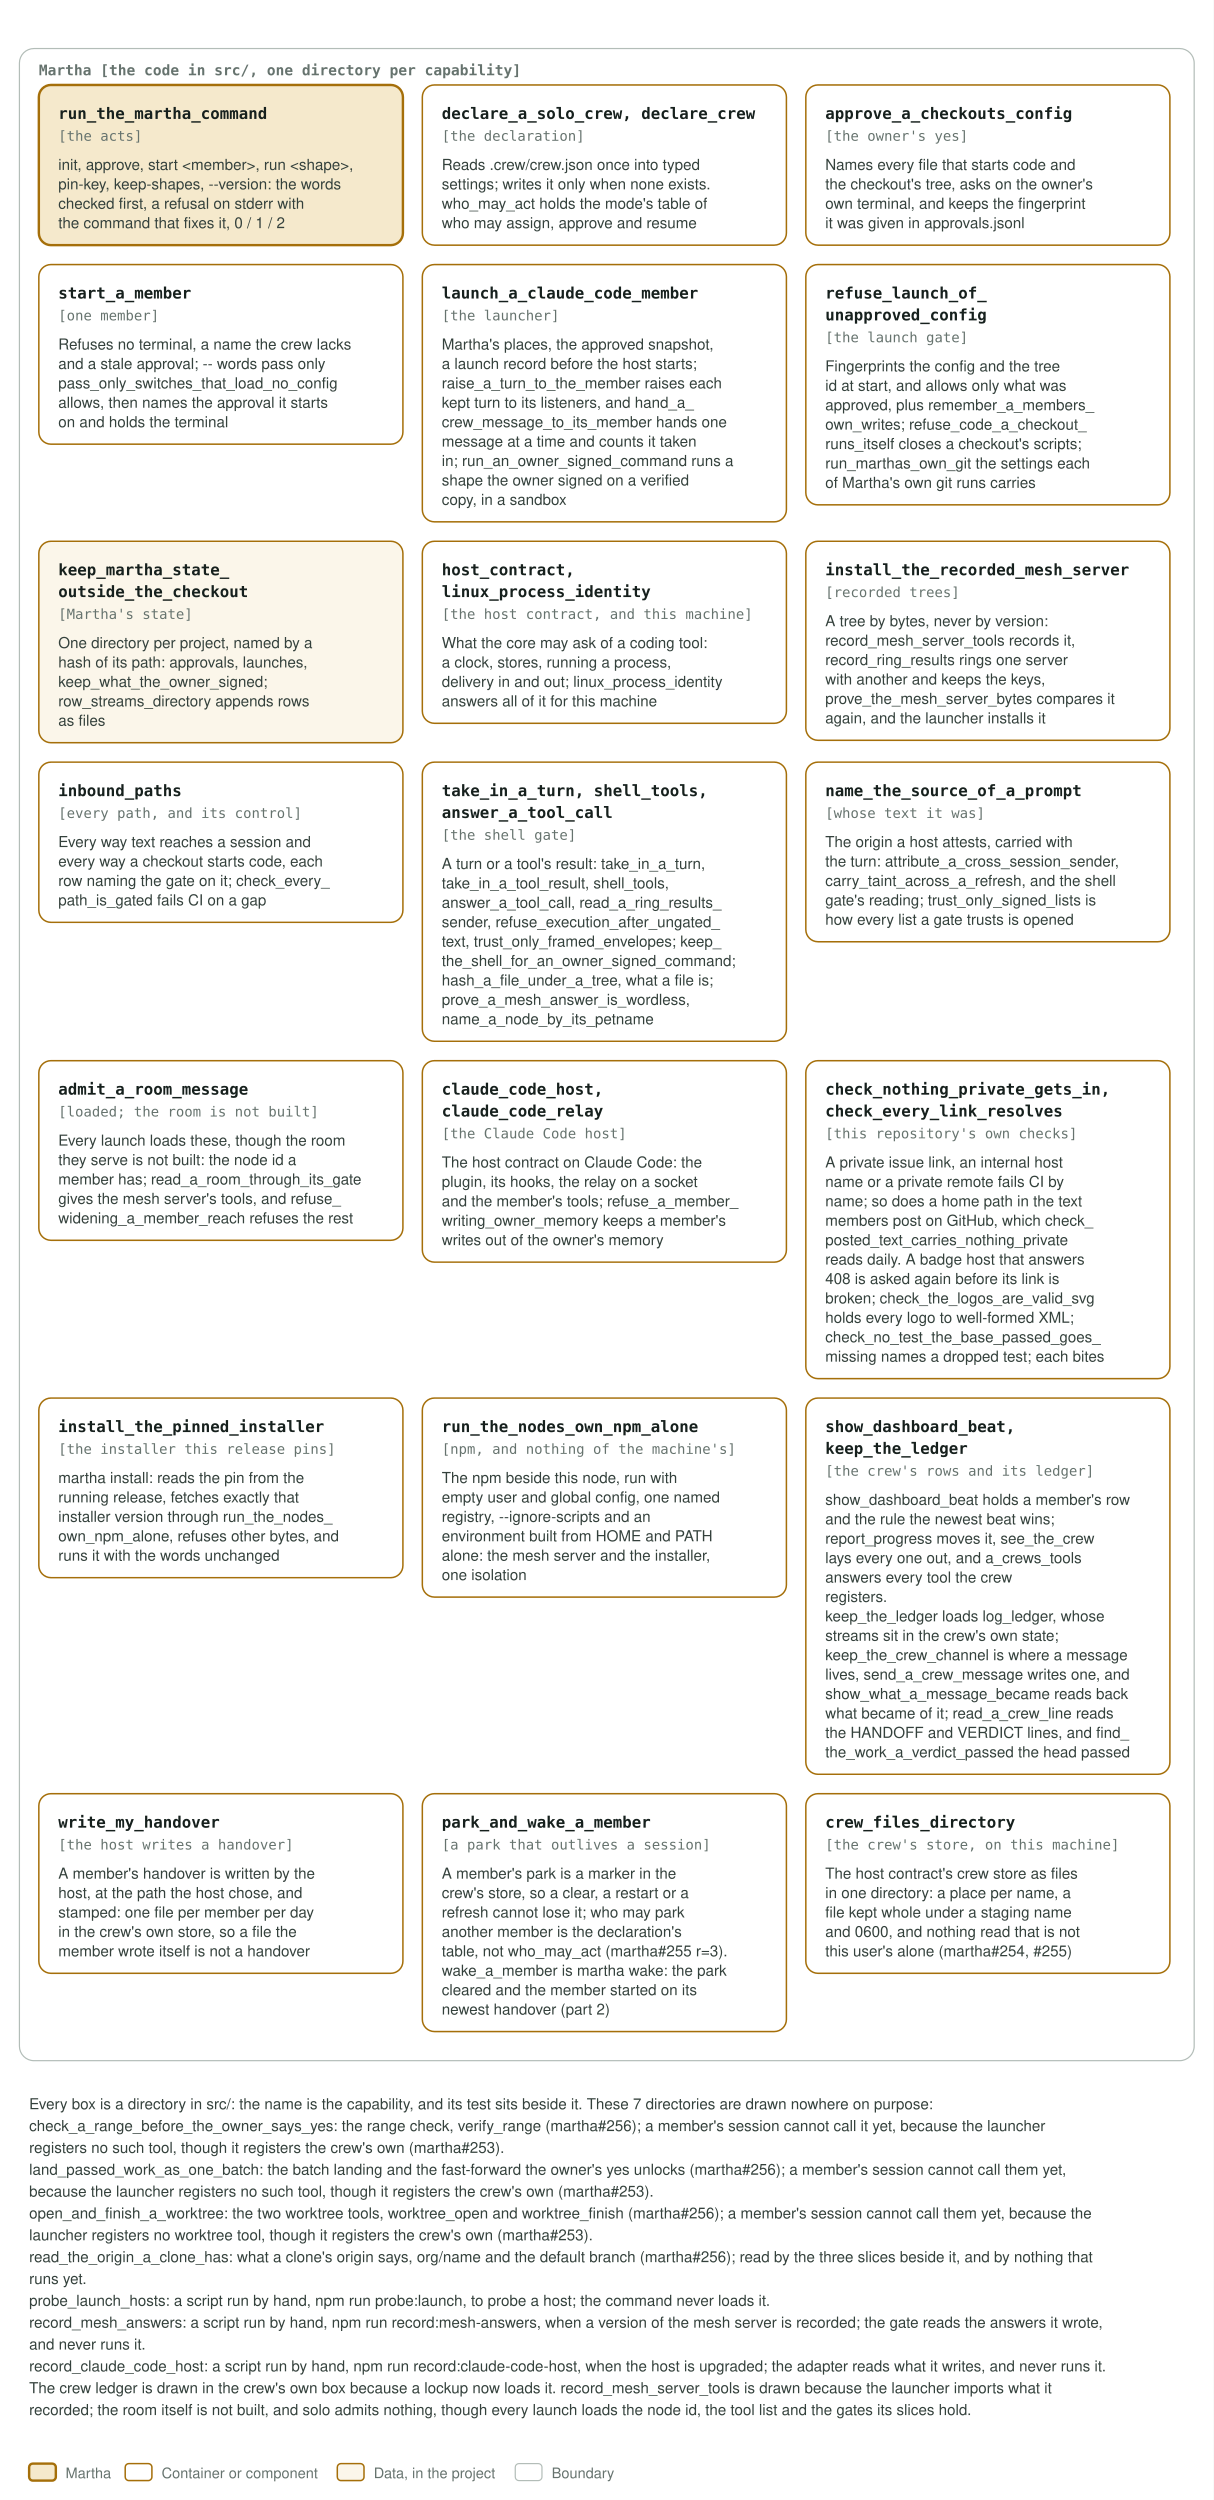
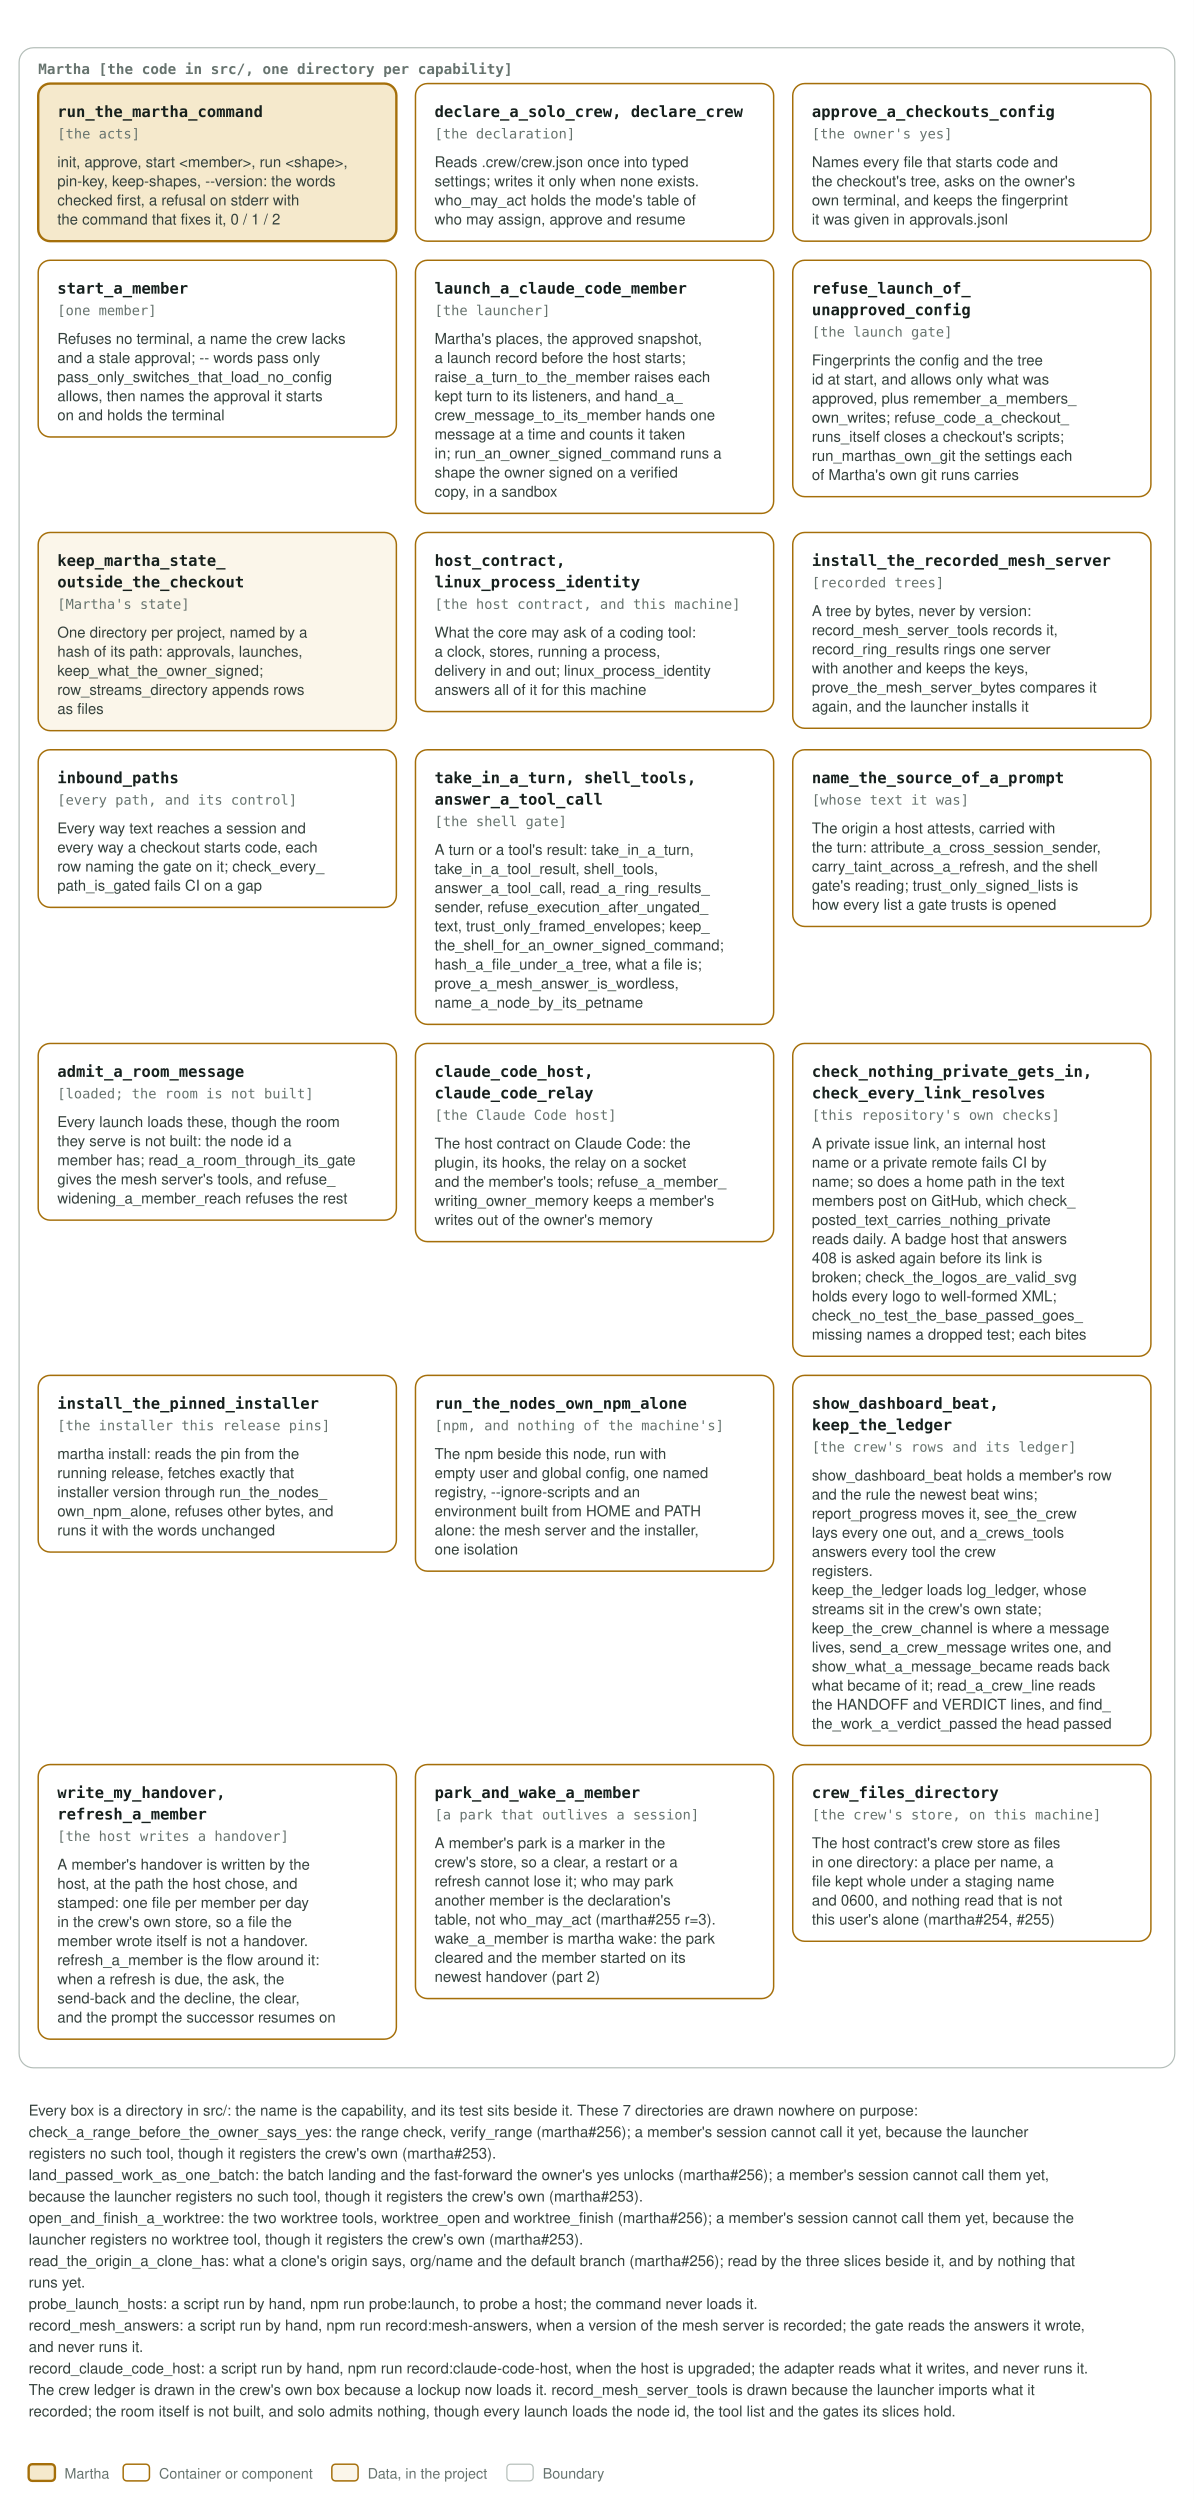
- <svg xmlns="http://www.w3.org/2000/svg" viewBox="0 0 1000 2060" role="img" aria-label="Martha components">
+ <svg xmlns="http://www.w3.org/2000/svg" viewBox="0 0 1000 2094" role="img" aria-label="Martha components">
  <style>
.t-name { font-family: "Atkinson Hyperlegible", "Segoe UI", system-ui, -apple-system, Helvetica, Arial, sans-serif; font-size: 15px; font-weight: 700; }
.t-desc { font-family: "Atkinson Hyperlegible", "Segoe UI", system-ui, -apple-system, Helvetica, Arial, sans-serif; font-size: 12.5px; }
.t-rel { font-family: "Atkinson Hyperlegible", "Segoe UI", system-ui, -apple-system, Helvetica, Arial, sans-serif; font-size: 11.5px; paint-order: stroke; stroke-width: 4px; stroke-linejoin: round; }
.t-code { font-family: "JetBrains Mono", ui-monospace, Menlo, Consolas, monospace; font-size: 13px; font-weight: 600; }
.t-type { font-family: "JetBrains Mono", ui-monospace, Menlo, Consolas, monospace; font-size: 11.5px; }
.t-bound { font-family: "JetBrains Mono", ui-monospace, Menlo, Consolas, monospace; font-size: 12px; font-weight: 600; }
.t-leg { font-family: "Atkinson Hyperlegible", "Segoe UI", system-ui, -apple-system, Helvetica, Arial, sans-serif; font-size: 12px; }
.edge { fill: none; stroke-width: 1.25; }
.edge-team { fill: none; stroke-width: 1.25; stroke-dasharray: 5 4; }
.bg { fill: #FFFFFF; }
.b-sys { fill: #F5E9CC; stroke: #A56F0A; stroke-width: 2; }
.b-per { fill: #E3EBF2; stroke: #3B5B7A; stroke-width: 1.25; }
.b-mac { fill: #E6E4EE; stroke: #5E5A78; stroke-width: 1.25; stroke-dasharray: 5 4; }
.b-ext { fill: #ECEFED; stroke: #8A9791; stroke-width: 1.25; }
.b-cmp { fill: #FFFFFF; stroke: #A56F0A; stroke-width: 1.25; }
.b-dat { fill: #FBF6EA; stroke: #A56F0A; stroke-width: 1.25; }
.b-team { fill: #FFFFFF; stroke: #5E5A78; stroke-width: 1.25; stroke-dasharray: 5 4; }
.b-later { fill: #F3F4F3; stroke: #8A9791; stroke-width: 1.25; stroke-dasharray: 5 4; }
.bound { fill: none; stroke: #B3BDB8; stroke-width: 1; }
.head { fill: #3B5B7A; }
.t-name, .t-code { fill: #16201D; }
.t-type, .t-bound, .t-leg { fill: #66736E; }
.t-desc { fill: #34413C; }
.t-rel { fill: #66736E; stroke: #FFFFFF; }
.edge, .edge-team { stroke: #8A9791; }
.arrowhead { fill: #8A9791; }
@media (prefers-color-scheme: dark) {
.bg { fill: #171F1C; }
.b-sys { fill: #3A2E13; stroke: #E3AA3C; }
.b-per { fill: #1D2A36; stroke: #8EB4D8; }
.b-mac { fill: #26243A; stroke: #A9A4C8; }
.b-ext { fill: #1C2421; stroke: #7D8B85; }
.b-cmp { fill: #171F1C; stroke: #E3AA3C; }
.b-dat { fill: #2A2414; stroke: #E3AA3C; }
.b-team { fill: #171F1C; stroke: #A9A4C8; }
.b-later { fill: #1C2421; stroke: #7D8B85; }
.bound { stroke: #4A5752; }
.head { fill: #8EB4D8; }
.t-name, .t-code { fill: #E6ECE9; }
.t-type, .t-bound, .t-leg { fill: #93A09A; }
.t-desc { fill: #C3CDC8; }
.t-rel { fill: #93A09A; stroke: #171F1C; }
.edge, .edge-team { stroke: #7D8B85; }
.arrowhead { fill: #7D8B85; }
}
</style>
  <defs>
    <marker id="a" viewBox="0 0 10 10" refX="9" refY="5" markerWidth="7" markerHeight="7" orient="auto-start-reverse">
      <path class="arrowhead" d="M0 0L10 5L0 10z" />
    </marker>
  </defs>
-   <rect class="bg" x="0" y="0" width="1000" height="2060" />
+   <rect class="bg" x="0" y="0" width="1000" height="2094" />
  <rect class="b-sys" x="32" y="70" width="300" height="132" rx="10" />
  <text class="t-code" x="48" y="98">run_the_martha_command</text>
  <text class="t-type" x="48" y="116">[the acts]</text>
  <text class="t-desc" x="48" y="140">init, approve, start &lt;member&gt;, run &lt;shape&gt;,</text>
  <text class="t-desc" x="48" y="156">pin-key, keep-shapes, --version: the words</text>
  <text class="t-desc" x="48" y="172">checked first, a refusal on stderr with</text>
  <text class="t-desc" x="48" y="188">the command that fixes it, 0 / 1 / 2</text>
  <rect class="b-cmp" x="348" y="70" width="300" height="132" rx="10" />
  <text class="t-code" x="364" y="98">declare_a_solo_crew, declare_crew</text>
  <text class="t-type" x="364" y="116">[the declaration]</text>
  <text class="t-desc" x="364" y="140">Reads .crew/crew.json once into typed</text>
  <text class="t-desc" x="364" y="156">settings; writes it only when none exists.</text>
  <text class="t-desc" x="364" y="172">who_may_act holds the mode's table of</text>
  <text class="t-desc" x="364" y="188">who may assign, approve and resume</text>
  <rect class="b-cmp" x="664" y="70" width="300" height="132" rx="10" />
  <text class="t-code" x="680" y="98">approve_a_checkouts_config</text>
  <text class="t-type" x="680" y="116">[the owner's yes]</text>
  <text class="t-desc" x="680" y="140">Names every file that starts code and</text>
  <text class="t-desc" x="680" y="156">the checkout's tree, asks on the owner's</text>
  <text class="t-desc" x="680" y="172">own terminal, and keeps the fingerprint</text>
  <text class="t-desc" x="680" y="188">it was given in approvals.jsonl</text>
  <rect class="b-cmp" x="32" y="218" width="300" height="148" rx="10" />
  <text class="t-code" x="48" y="246">start_a_member</text>
  <text class="t-type" x="48" y="264">[one member]</text>
  <text class="t-desc" x="48" y="288">Refuses no terminal, a name the crew lacks</text>
  <text class="t-desc" x="48" y="304">and a stale approval; -- words pass only</text>
  <text class="t-desc" x="48" y="320">pass_only_switches_that_load_no_config</text>
  <text class="t-desc" x="48" y="336">allows, then names the approval it starts</text>
  <text class="t-desc" x="48" y="352">on and holds the terminal</text>
  <rect class="b-cmp" x="348" y="218" width="300" height="212" rx="10" />
  <text class="t-code" x="364" y="246">launch_a_claude_code_member</text>
  <text class="t-type" x="364" y="264">[the launcher]</text>
  <text class="t-desc" x="364" y="288">Martha's places, the approved snapshot,</text>
  <text class="t-desc" x="364" y="304">a launch record before the host starts;</text>
  <text class="t-desc" x="364" y="320">raise_a_turn_to_the_member raises each</text>
  <text class="t-desc" x="364" y="336">kept turn to its listeners, and hand_a_</text>
  <text class="t-desc" x="364" y="352">crew_message_to_its_member hands one</text>
  <text class="t-desc" x="364" y="368">message at a time and counts it taken</text>
  <text class="t-desc" x="364" y="384">in; run_an_owner_signed_command runs a</text>
  <text class="t-desc" x="364" y="400">shape the owner signed on a verified</text>
  <text class="t-desc" x="364" y="416">copy, in a sandbox</text>
  <rect class="b-cmp" x="664" y="218" width="300" height="198" rx="10" />
  <text class="t-code" x="680" y="246">refuse_launch_of_</text>
  <text class="t-code" x="680" y="264">unapproved_config</text>
  <text class="t-type" x="680" y="282">[the launch gate]</text>
  <text class="t-desc" x="680" y="306">Fingerprints the config and the tree</text>
  <text class="t-desc" x="680" y="322">id at start, and allows only what was</text>
  <text class="t-desc" x="680" y="338">approved, plus remember_a_members_</text>
  <text class="t-desc" x="680" y="354">own_writes; refuse_code_a_checkout_</text>
  <text class="t-desc" x="680" y="370">runs_itself closes a checkout's scripts;</text>
  <text class="t-desc" x="680" y="386">run_marthas_own_git the settings each</text>
  <text class="t-desc" x="680" y="402">of Martha's own git runs carries</text>
  <rect class="b-dat" x="32" y="446" width="300" height="166" rx="10" />
  <text class="t-code" x="48" y="474">keep_martha_state_</text>
  <text class="t-code" x="48" y="492">outside_the_checkout</text>
  <text class="t-type" x="48" y="510">[Martha's state]</text>
  <text class="t-desc" x="48" y="534">One directory per project, named by a</text>
  <text class="t-desc" x="48" y="550">hash of its path: approvals, launches,</text>
  <text class="t-desc" x="48" y="566">keep_what_the_owner_signed;</text>
  <text class="t-desc" x="48" y="582">row_streams_directory appends rows</text>
  <text class="t-desc" x="48" y="598">as files</text>
  <rect class="b-cmp" x="348" y="446" width="300" height="150" rx="10" />
  <text class="t-code" x="364" y="474">host_contract,</text>
  <text class="t-code" x="364" y="492">linux_process_identity</text>
  <text class="t-type" x="364" y="510">[the host contract, and this machine]</text>
  <text class="t-desc" x="364" y="534">What the core may ask of a coding tool:</text>
  <text class="t-desc" x="364" y="550">a clock, stores, running a process,</text>
  <text class="t-desc" x="364" y="566">delivery in and out; linux_process_identity</text>
  <text class="t-desc" x="364" y="582">answers all of it for this machine</text>
  <rect class="b-cmp" x="664" y="446" width="300" height="164" rx="10" />
  <text class="t-code" x="680" y="474">install_the_recorded_mesh_server</text>
  <text class="t-type" x="680" y="492">[recorded trees]</text>
  <text class="t-desc" x="680" y="516">A tree by bytes, never by version:</text>
  <text class="t-desc" x="680" y="532">record_mesh_server_tools records it,</text>
  <text class="t-desc" x="680" y="548">record_ring_results rings one server</text>
  <text class="t-desc" x="680" y="564">with another and keeps the keys,</text>
  <text class="t-desc" x="680" y="580">prove_the_mesh_server_bytes compares it</text>
  <text class="t-desc" x="680" y="596">again, and the launcher installs it</text>
  <rect class="b-cmp" x="32" y="628" width="300" height="132" rx="10" />
  <text class="t-code" x="48" y="656">inbound_paths</text>
  <text class="t-type" x="48" y="674">[every path, and its control]</text>
  <text class="t-desc" x="48" y="698">Every way text reaches a session and</text>
  <text class="t-desc" x="48" y="714">every way a checkout starts code, each</text>
  <text class="t-desc" x="48" y="730">row naming the gate on it; check_every_</text>
  <text class="t-desc" x="48" y="746">path_is_gated fails CI on a gap</text>
  <rect class="b-cmp" x="348" y="628" width="300" height="230" rx="10" />
  <text class="t-code" x="364" y="656">take_in_a_turn, shell_tools,</text>
  <text class="t-code" x="364" y="674">answer_a_tool_call</text>
  <text class="t-type" x="364" y="692">[the shell gate]</text>
  <text class="t-desc" x="364" y="716">A turn or a tool's result: take_in_a_turn,</text>
  <text class="t-desc" x="364" y="732">take_in_a_tool_result, shell_tools,</text>
  <text class="t-desc" x="364" y="748">answer_a_tool_call, read_a_ring_results_</text>
  <text class="t-desc" x="364" y="764">sender, refuse_execution_after_ungated_</text>
  <text class="t-desc" x="364" y="780">text, trust_only_framed_envelopes; keep_</text>
  <text class="t-desc" x="364" y="796">the_shell_for_an_owner_signed_command;</text>
  <text class="t-desc" x="364" y="812">hash_a_file_under_a_tree, what a file is;</text>
  <text class="t-desc" x="364" y="828">prove_a_mesh_answer_is_wordless,</text>
  <text class="t-desc" x="364" y="844">name_a_node_by_its_petname</text>
  <rect class="b-cmp" x="664" y="628" width="300" height="148" rx="10" />
  <text class="t-code" x="680" y="656">name_the_source_of_a_prompt</text>
  <text class="t-type" x="680" y="674">[whose text it was]</text>
  <text class="t-desc" x="680" y="698">The origin a host attests, carried with</text>
  <text class="t-desc" x="680" y="714">the turn: attribute_a_cross_session_sender,</text>
  <text class="t-desc" x="680" y="730">carry_taint_across_a_refresh, and the shell</text>
  <text class="t-desc" x="680" y="746">gate's reading; trust_only_signed_lists is</text>
  <text class="t-desc" x="680" y="762">how every list a gate trusts is opened</text>
  <rect class="b-cmp" x="32" y="874" width="300" height="148" rx="10" />
  <text class="t-code" x="48" y="902">admit_a_room_message</text>
  <text class="t-type" x="48" y="920">[loaded; the room is not built]</text>
  <text class="t-desc" x="48" y="944">Every launch loads these, though the room</text>
  <text class="t-desc" x="48" y="960">they serve is not built: the node id a</text>
  <text class="t-desc" x="48" y="976">member has; read_a_room_through_its_gate</text>
  <text class="t-desc" x="48" y="992">gives the mesh server's tools, and refuse_</text>
  <text class="t-desc" x="48" y="1008">widening_a_member_reach refuses the rest</text>
  <rect class="b-cmp" x="348" y="874" width="300" height="166" rx="10" />
  <text class="t-code" x="364" y="902">claude_code_host,</text>
  <text class="t-code" x="364" y="920">claude_code_relay</text>
  <text class="t-type" x="364" y="938">[the Claude Code host]</text>
  <text class="t-desc" x="364" y="962">The host contract on Claude Code: the</text>
  <text class="t-desc" x="364" y="978">plugin, its hooks, the relay on a socket</text>
  <text class="t-desc" x="364" y="994">and the member's tools; refuse_a_member_</text>
  <text class="t-desc" x="364" y="1010">writing_owner_memory keeps a member's</text>
  <text class="t-desc" x="364" y="1026">writes out of the owner's memory</text>
  <rect class="b-cmp" x="664" y="874" width="300" height="262" rx="10" />
  <text class="t-code" x="680" y="902">check_nothing_private_gets_in,</text>
  <text class="t-code" x="680" y="920">check_every_link_resolves</text>
  <text class="t-type" x="680" y="938">[this repository's own checks]</text>
  <text class="t-desc" x="680" y="962">A private issue link, an internal host</text>
  <text class="t-desc" x="680" y="978">name or a private remote fails CI by</text>
  <text class="t-desc" x="680" y="994">name; so does a home path in the text</text>
  <text class="t-desc" x="680" y="1010">members post on GitHub, which check_</text>
  <text class="t-desc" x="680" y="1026">posted_text_carries_nothing_private</text>
  <text class="t-desc" x="680" y="1042">reads daily. A badge host that answers</text>
  <text class="t-desc" x="680" y="1058">408 is asked again before its link is</text>
  <text class="t-desc" x="680" y="1074">broken; check_the_logos_are_valid_svg</text>
  <text class="t-desc" x="680" y="1090">holds every logo to well-formed XML;</text>
  <text class="t-desc" x="680" y="1106">check_no_test_the_base_passed_goes_</text>
  <text class="t-desc" x="680" y="1122">missing names a dropped test; each bites</text>
  <rect class="b-cmp" x="32" y="1152" width="300" height="148" rx="10" />
  <text class="t-code" x="48" y="1180">install_the_pinned_installer</text>
  <text class="t-type" x="48" y="1198">[the installer this release pins]</text>
  <text class="t-desc" x="48" y="1222">martha install: reads the pin from the</text>
  <text class="t-desc" x="48" y="1238">running release, fetches exactly that</text>
  <text class="t-desc" x="48" y="1254">installer version through run_the_nodes_</text>
  <text class="t-desc" x="48" y="1270">own_npm_alone, refuses other bytes, and</text>
  <text class="t-desc" x="48" y="1286">runs it with the words unchanged</text>
  <rect class="b-cmp" x="348" y="1152" width="300" height="164" rx="10" />
  <text class="t-code" x="364" y="1180">run_the_nodes_own_npm_alone</text>
  <text class="t-type" x="364" y="1198">[npm, and nothing of the machine's]</text>
  <text class="t-desc" x="364" y="1222">The npm beside this node, run with</text>
  <text class="t-desc" x="364" y="1238">empty user and global config, one named</text>
  <text class="t-desc" x="364" y="1254">registry, --ignore-scripts and an</text>
  <text class="t-desc" x="364" y="1270">environment built from HOME and PATH</text>
  <text class="t-desc" x="364" y="1286">alone: the mesh server and the installer,</text>
  <text class="t-desc" x="364" y="1302">one isolation</text>
  <rect class="b-cmp" x="664" y="1152" width="300" height="310" rx="10" />
  <text class="t-code" x="680" y="1180">show_dashboard_beat,</text>
  <text class="t-code" x="680" y="1198">keep_the_ledger</text>
  <text class="t-type" x="680" y="1216">[the crew's rows and its ledger]</text>
  <text class="t-desc" x="680" y="1240">show_dashboard_beat holds a member's row</text>
  <text class="t-desc" x="680" y="1256">and the rule the newest beat wins;</text>
  <text class="t-desc" x="680" y="1272">report_progress moves it, see_the_crew</text>
  <text class="t-desc" x="680" y="1288">lays every one out, and a_crews_tools</text>
  <text class="t-desc" x="680" y="1304">answers every tool the crew</text>
  <text class="t-desc" x="680" y="1320">registers.</text>
  <text class="t-desc" x="680" y="1336">keep_the_ledger loads log_ledger, whose</text>
  <text class="t-desc" x="680" y="1352">streams sit in the crew's own state;</text>
  <text class="t-desc" x="680" y="1368">keep_the_crew_channel is where a message</text>
  <text class="t-desc" x="680" y="1384">lives, send_a_crew_message writes one, and</text>
  <text class="t-desc" x="680" y="1400">show_what_a_message_became reads back</text>
  <text class="t-desc" x="680" y="1416">what became of it; read_a_crew_line reads</text>
  <text class="t-desc" x="680" y="1432">the HANDOFF and VERDICT lines, and find_</text>
  <text class="t-desc" x="680" y="1448">the_work_a_verdict_passed the head passed</text>
-   <rect class="b-cmp" x="32" y="1478" width="300" height="148" rx="10" />
-   <text class="t-code" x="48" y="1506">write_my_handover</text>
-   <text class="t-type" x="48" y="1524">[the host writes a handover]</text>
-   <text class="t-desc" x="48" y="1548">A member's handover is written by the</text>
-   <text class="t-desc" x="48" y="1564">host, at the path the host chose, and</text>
-   <text class="t-desc" x="48" y="1580">stamped: one file per member per day</text>
-   <text class="t-desc" x="48" y="1596">in the crew's own store, so a file the</text>
-   <text class="t-desc" x="48" y="1612">member wrote itself is not a handover</text>
+   <rect class="b-cmp" x="32" y="1478" width="300" height="230" rx="10" />
+   <text class="t-code" x="48" y="1506">write_my_handover,</text>
+   <text class="t-code" x="48" y="1524">refresh_a_member</text>
+   <text class="t-type" x="48" y="1542">[the host writes a handover]</text>
+   <text class="t-desc" x="48" y="1566">A member's handover is written by the</text>
+   <text class="t-desc" x="48" y="1582">host, at the path the host chose, and</text>
+   <text class="t-desc" x="48" y="1598">stamped: one file per member per day</text>
+   <text class="t-desc" x="48" y="1614">in the crew's own store, so a file the</text>
+   <text class="t-desc" x="48" y="1630">member wrote itself is not a handover.</text>
+   <text class="t-desc" x="48" y="1646">refresh_a_member is the flow around it:</text>
+   <text class="t-desc" x="48" y="1662">when a refresh is due, the ask, the</text>
+   <text class="t-desc" x="48" y="1678">send-back and the decline, the clear,</text>
+   <text class="t-desc" x="48" y="1694">and the prompt the successor resumes on</text>
  <rect class="b-cmp" x="348" y="1478" width="300" height="196" rx="10" />
  <text class="t-code" x="364" y="1506">park_and_wake_a_member</text>
  <text class="t-type" x="364" y="1524">[a park that outlives a session]</text>
  <text class="t-desc" x="364" y="1548">A member's park is a marker in the</text>
  <text class="t-desc" x="364" y="1564">crew's store, so a clear, a restart or a</text>
  <text class="t-desc" x="364" y="1580">refresh cannot lose it; who may park</text>
  <text class="t-desc" x="364" y="1596">another member is the declaration's</text>
  <text class="t-desc" x="364" y="1612">table, not who_may_act (martha#255 r=3).</text>
  <text class="t-desc" x="364" y="1628">wake_a_member is martha wake: the park</text>
  <text class="t-desc" x="364" y="1644">cleared and the member started on its</text>
  <text class="t-desc" x="364" y="1660">newest handover (part 2)</text>
  <rect class="b-cmp" x="664" y="1478" width="300" height="148" rx="10" />
  <text class="t-code" x="680" y="1506">crew_files_directory</text>
  <text class="t-type" x="680" y="1524">[the crew's store, on this machine]</text>
  <text class="t-desc" x="680" y="1548">The host contract's crew store as files</text>
  <text class="t-desc" x="680" y="1564">in one directory: a place per name, a</text>
  <text class="t-desc" x="680" y="1580">file kept whole under a staging name</text>
  <text class="t-desc" x="680" y="1596">and 0600, and nothing read that is not</text>
  <text class="t-desc" x="680" y="1612">this user's alone (martha#254, #255)</text>
-   <rect class="bound" x="16" y="40" width="968" height="1658" rx="12" />
+   <rect class="bound" x="16" y="40" width="968" height="1692" rx="12" />
  <text class="t-bound" x="32" y="62">Martha [the code in src/, one directory per capability]</text>
-   <text class="t-desc" x="24" y="1738">Every box is a directory in src/: the name is the capability, and its test sits beside it. These 7 directories are drawn nowhere on purpose:</text>
-   <text class="t-desc" x="24" y="1756">check_a_range_before_the_owner_says_yes: the range check, verify_range (martha#256); a member's session cannot call it yet, because the launcher</text>
-   <text class="t-desc" x="24" y="1774">registers no such tool, though it registers the crew's own (martha#253).</text>
-   <text class="t-desc" x="24" y="1792">land_passed_work_as_one_batch: the batch landing and the fast-forward the owner's yes unlocks (martha#256); a member's session cannot call them yet,</text>
-   <text class="t-desc" x="24" y="1810">because the launcher registers no such tool, though it registers the crew's own (martha#253).</text>
-   <text class="t-desc" x="24" y="1828">open_and_finish_a_worktree: the two worktree tools, worktree_open and worktree_finish (martha#256); a member's session cannot call them yet, because the</text>
-   <text class="t-desc" x="24" y="1846">launcher registers no worktree tool, though it registers the crew's own (martha#253).</text>
-   <text class="t-desc" x="24" y="1864">read_the_origin_a_clone_has: what a clone's origin says, org/name and the default branch (martha#256); read by the three slices beside it, and by nothing that</text>
-   <text class="t-desc" x="24" y="1882">runs yet.</text>
-   <text class="t-desc" x="24" y="1900">probe_launch_hosts: a script run by hand, npm run probe:launch, to probe a host; the command never loads it.</text>
-   <text class="t-desc" x="24" y="1918">record_mesh_answers: a script run by hand, npm run record:mesh-answers, when a version of the mesh server is recorded; the gate reads the answers it wrote,</text>
-   <text class="t-desc" x="24" y="1936">and never runs it.</text>
-   <text class="t-desc" x="24" y="1954">record_claude_code_host: a script run by hand, npm run record:claude-code-host, when the host is upgraded; the adapter reads what it writes, and never runs it.</text>
-   <text class="t-desc" x="24" y="1972">The crew ledger is drawn in the crew's own box because a lockup now loads it. record_mesh_server_tools is drawn because the launcher imports what it</text>
-   <text class="t-desc" x="24" y="1990">recorded; the room itself is not built, and solo admits nothing, though every launch loads the node id, the tool list and the gates its slices hold.</text>
-   <rect class="b-sys" x="24" y="2030" width="22" height="14" rx="3" />
-   <text class="t-leg" x="54" y="2042">Martha</text>
-   <rect class="b-cmp" x="103.168" y="2030" width="22" height="14" rx="3" />
-   <text class="t-leg" x="133.168" y="2042">Container or component</text>
-   <rect class="b-dat" x="277.94" y="2030" width="22" height="14" rx="3" />
-   <text class="t-leg" x="307.94" y="2042">Data, in the project</text>
-   <rect class="bound" x="424.572" y="2030" width="22" height="14" rx="3" />
-   <text class="t-leg" x="454.572" y="2042">Boundary</text>
+   <text class="t-desc" x="24" y="1772">Every box is a directory in src/: the name is the capability, and its test sits beside it. These 7 directories are drawn nowhere on purpose:</text>
+   <text class="t-desc" x="24" y="1790">check_a_range_before_the_owner_says_yes: the range check, verify_range (martha#256); a member's session cannot call it yet, because the launcher</text>
+   <text class="t-desc" x="24" y="1808">registers no such tool, though it registers the crew's own (martha#253).</text>
+   <text class="t-desc" x="24" y="1826">land_passed_work_as_one_batch: the batch landing and the fast-forward the owner's yes unlocks (martha#256); a member's session cannot call them yet,</text>
+   <text class="t-desc" x="24" y="1844">because the launcher registers no such tool, though it registers the crew's own (martha#253).</text>
+   <text class="t-desc" x="24" y="1862">open_and_finish_a_worktree: the two worktree tools, worktree_open and worktree_finish (martha#256); a member's session cannot call them yet, because the</text>
+   <text class="t-desc" x="24" y="1880">launcher registers no worktree tool, though it registers the crew's own (martha#253).</text>
+   <text class="t-desc" x="24" y="1898">read_the_origin_a_clone_has: what a clone's origin says, org/name and the default branch (martha#256); read by the three slices beside it, and by nothing that</text>
+   <text class="t-desc" x="24" y="1916">runs yet.</text>
+   <text class="t-desc" x="24" y="1934">probe_launch_hosts: a script run by hand, npm run probe:launch, to probe a host; the command never loads it.</text>
+   <text class="t-desc" x="24" y="1952">record_mesh_answers: a script run by hand, npm run record:mesh-answers, when a version of the mesh server is recorded; the gate reads the answers it wrote,</text>
+   <text class="t-desc" x="24" y="1970">and never runs it.</text>
+   <text class="t-desc" x="24" y="1988">record_claude_code_host: a script run by hand, npm run record:claude-code-host, when the host is upgraded; the adapter reads what it writes, and never runs it.</text>
+   <text class="t-desc" x="24" y="2006">The crew ledger is drawn in the crew's own box because a lockup now loads it. record_mesh_server_tools is drawn because the launcher imports what it</text>
+   <text class="t-desc" x="24" y="2024">recorded; the room itself is not built, and solo admits nothing, though every launch loads the node id, the tool list and the gates its slices hold.</text>
+   <rect class="b-sys" x="24" y="2064" width="22" height="14" rx="3" />
+   <text class="t-leg" x="54" y="2076">Martha</text>
+   <rect class="b-cmp" x="103.168" y="2064" width="22" height="14" rx="3" />
+   <text class="t-leg" x="133.168" y="2076">Container or component</text>
+   <rect class="b-dat" x="277.94" y="2064" width="22" height="14" rx="3" />
+   <text class="t-leg" x="307.94" y="2076">Data, in the project</text>
+   <rect class="bound" x="424.572" y="2064" width="22" height="14" rx="3" />
+   <text class="t-leg" x="454.572" y="2076">Boundary</text>
</svg>
